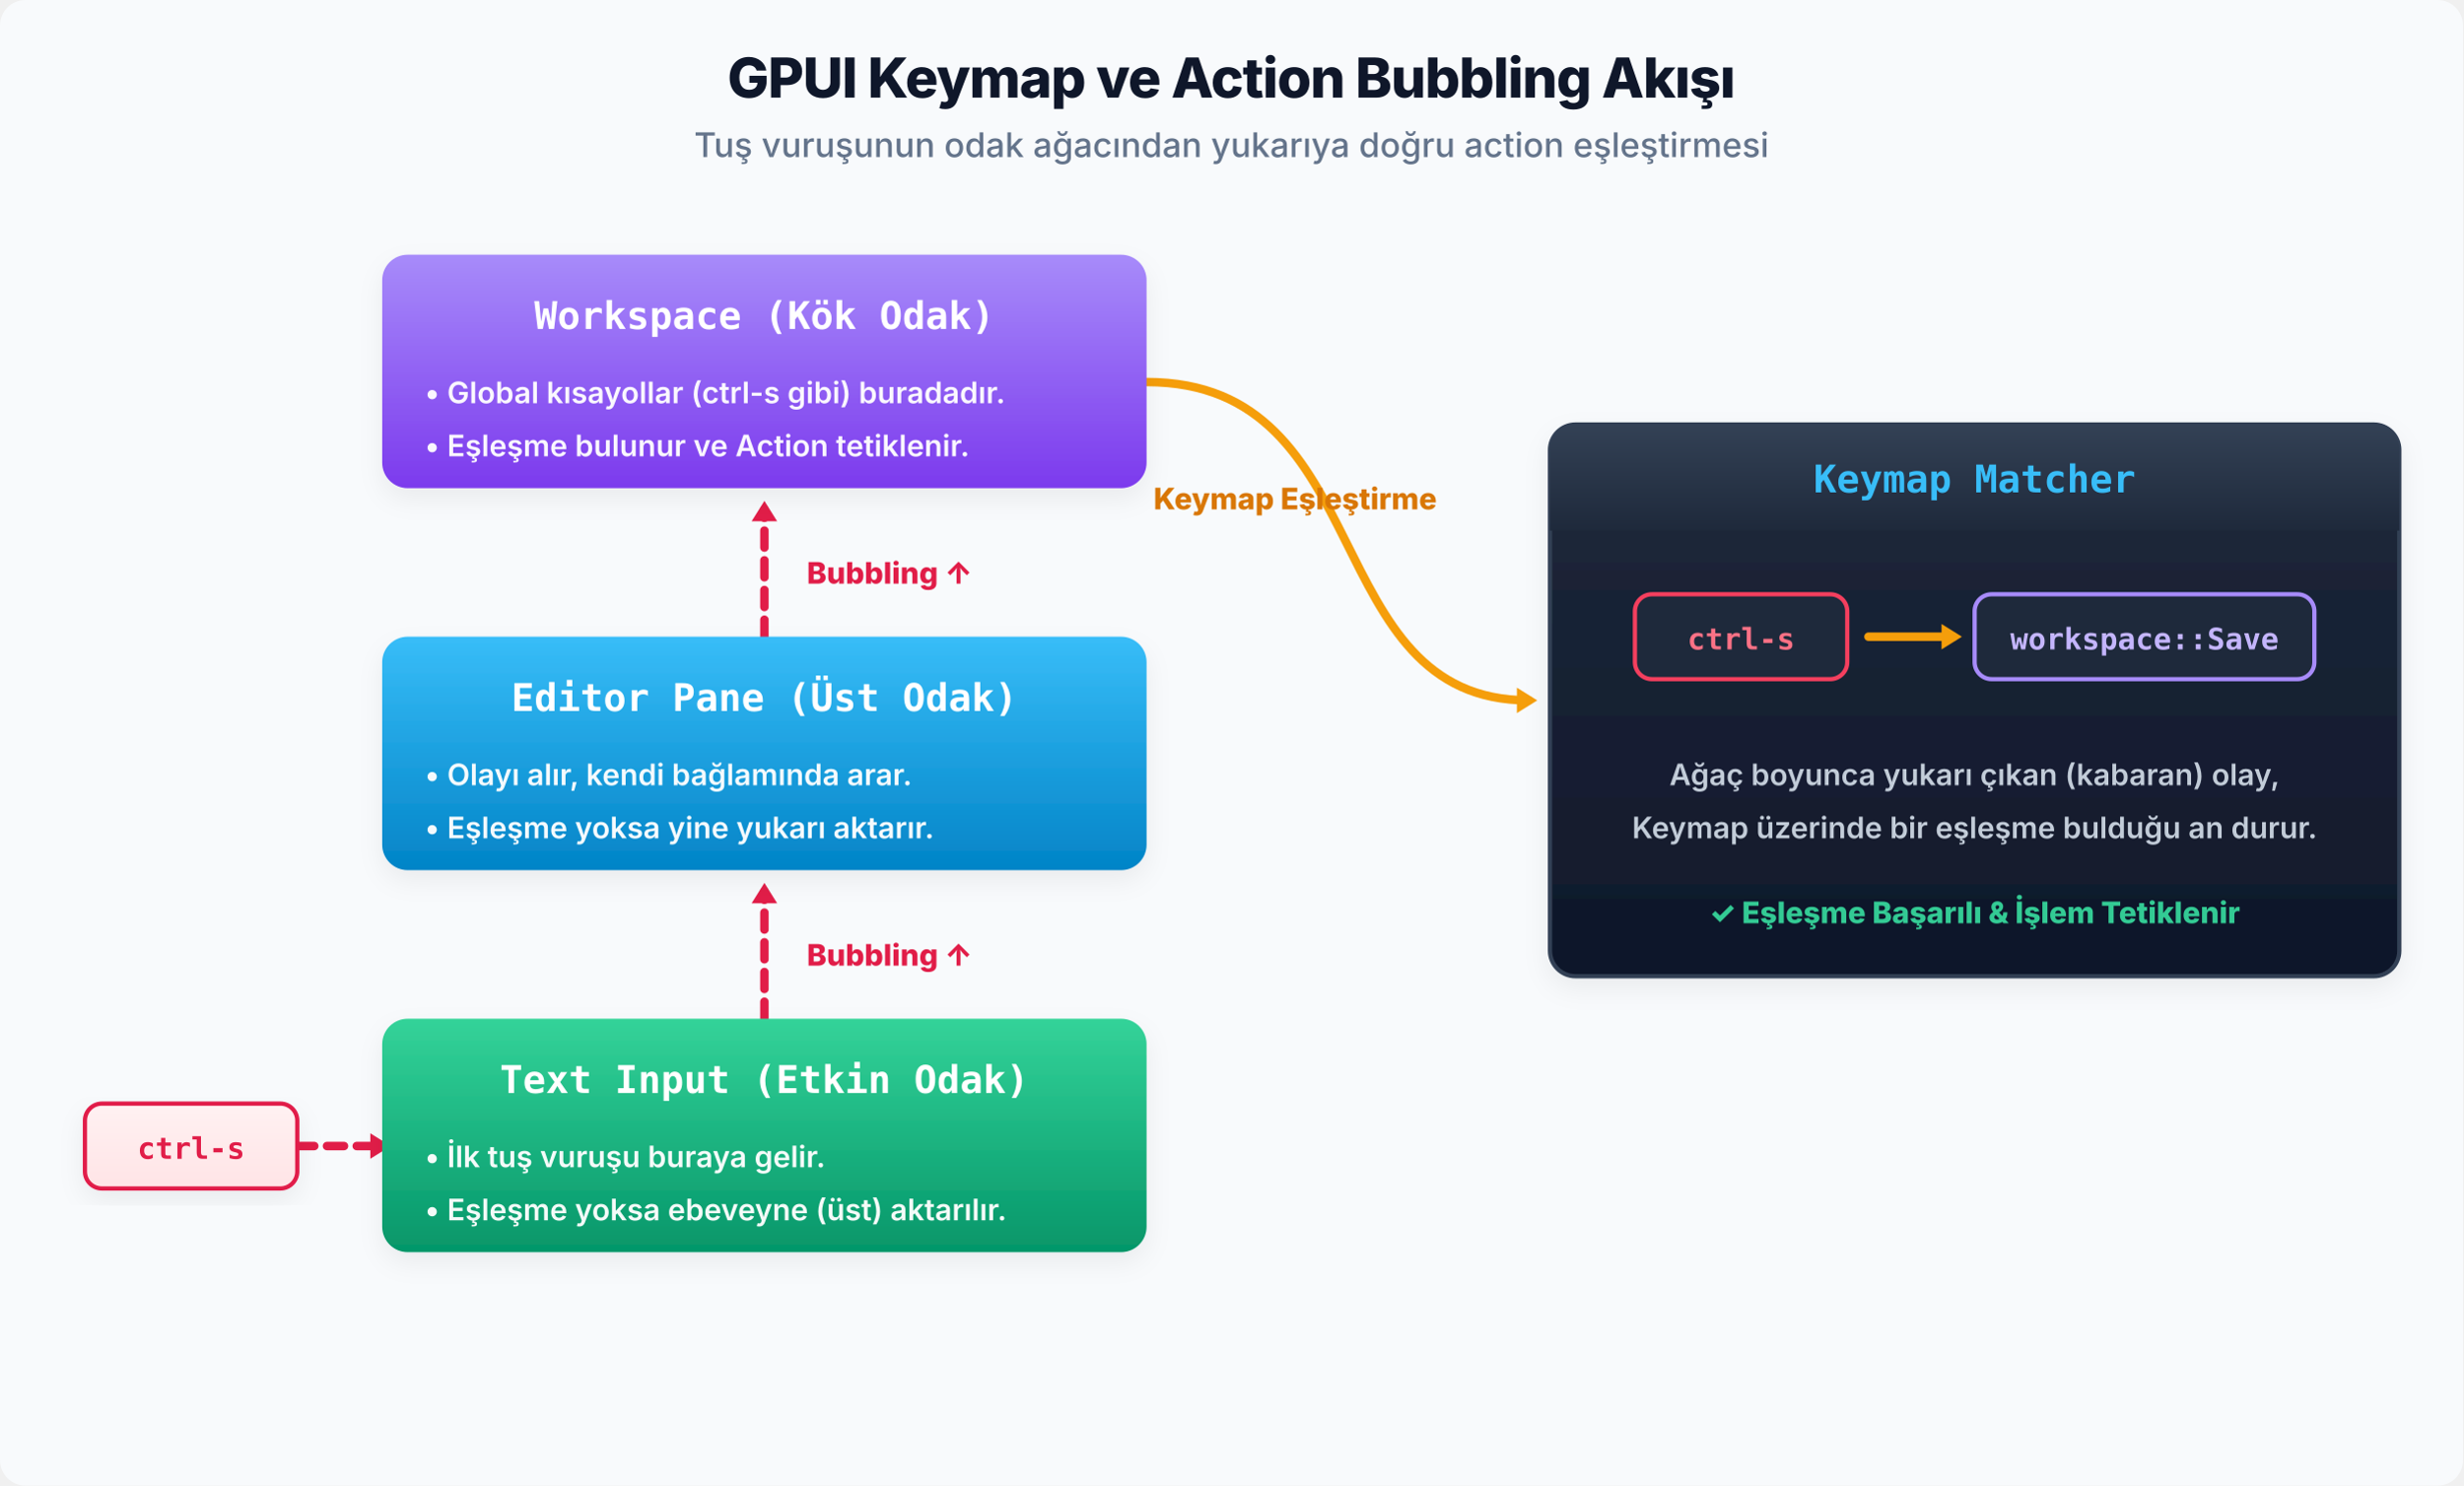
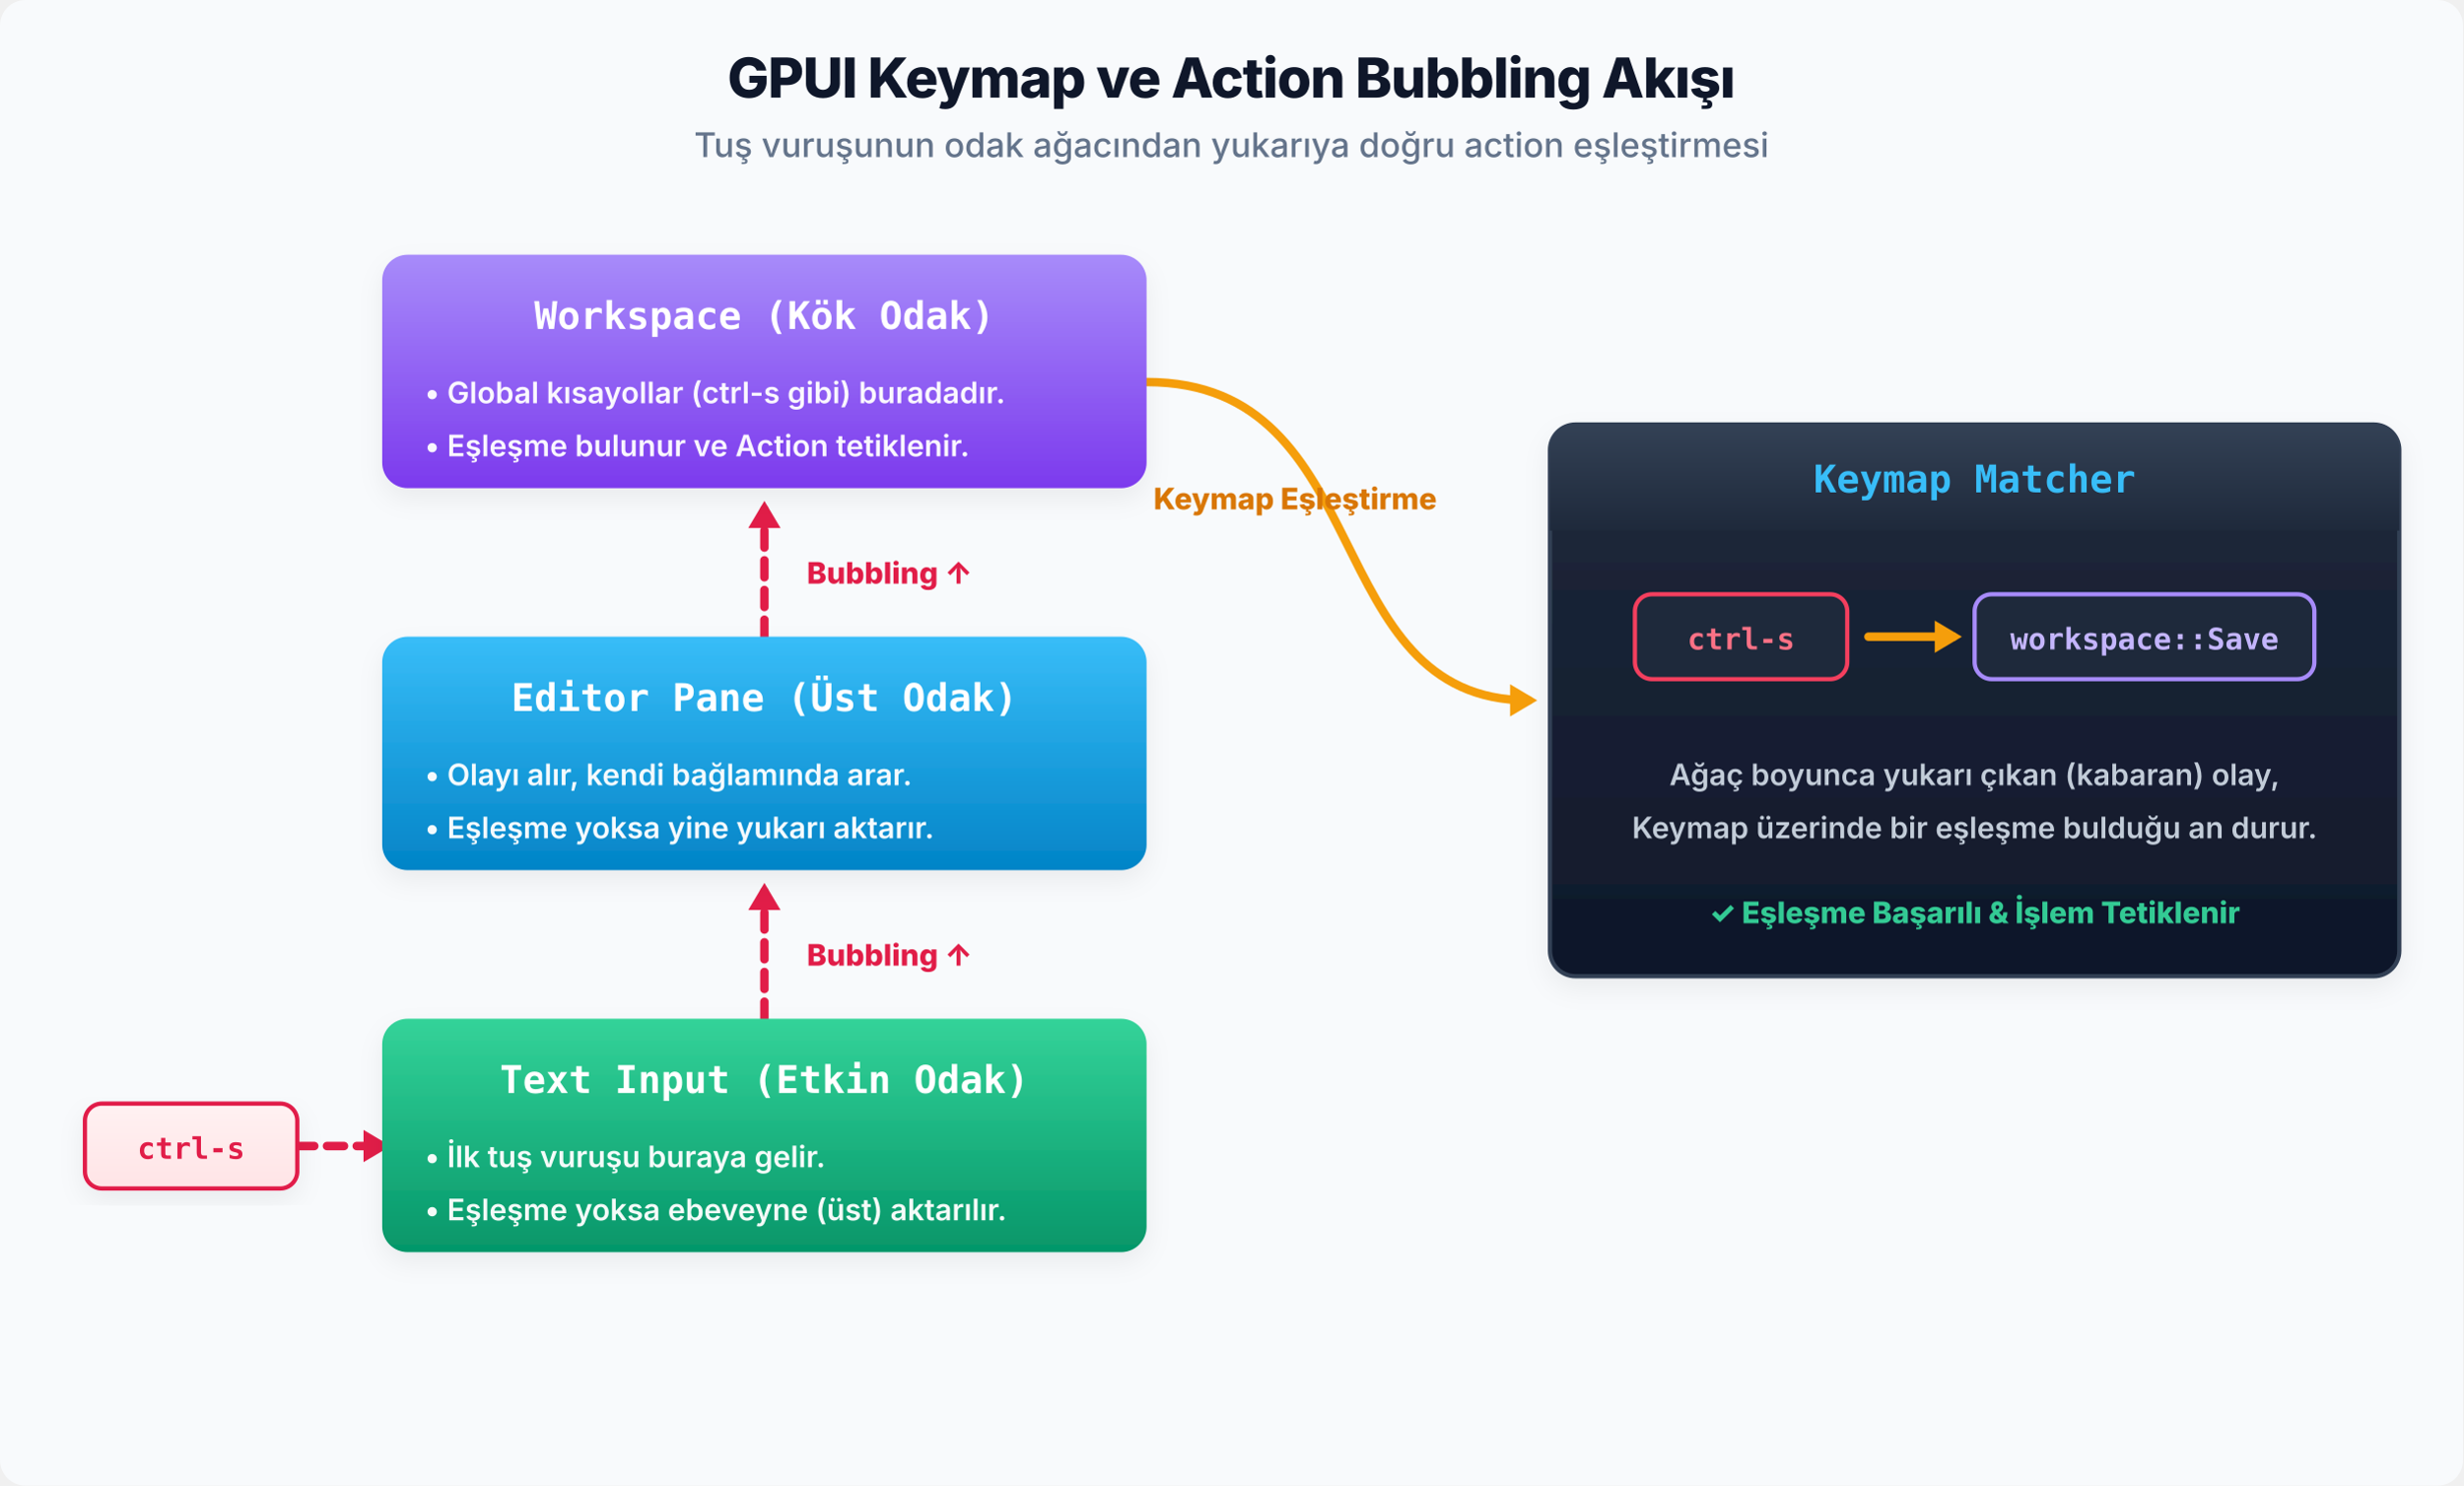
<svg xmlns="http://www.w3.org/2000/svg" viewBox="0 0 1160 700">
  <defs>
    <filter id="shadow" x="-20%" y="-20%" width="140%" height="140%">
      <feDropShadow dx="0" dy="5" stdDeviation="6" flood-color="#0f172a" flood-opacity="0.06" />
    </filter>
    <filter id="glow" x="-40%" y="-40%" width="180%" height="180%">
      <feDropShadow dx="0" dy="0" stdDeviation="4" flood-color="#38bdf8" flood-opacity="0.7" />
    </filter>
-     <marker id="arrow" viewBox="0 0 1 1" refX="0.4" refY="0" markerWidth="1" markerHeight="1" orient="auto-start-reverse" overflow="visible" preserveAspectRatio="xMidYMid">
-       <path d="M 1.4 0 L -1 1.5 L -1 -1.5 Z" fill="#64748b" />
+     <marker id="arrow" viewBox="0 0 1 1" refX="0.6" refY="0" markerWidth="1" markerHeight="1" orient="auto-start-reverse" overflow="visible" preserveAspectRatio="xMidYMid">
+       <path d="M 1.6 0 L -1.6 1.9 L -1.6 -1.9 Z" fill="#64748b" />
    </marker>
-     <marker id="arrowRed" viewBox="0 0 1 1" refX="0.4" refY="0" markerWidth="1" markerHeight="1" orient="auto-start-reverse" overflow="visible" preserveAspectRatio="xMidYMid">
-       <path d="M 1.4 0 L -1 1.5 L -1 -1.5 Z" fill="#e11d48" />
+     <marker id="arrowRed" viewBox="0 0 1 1" refX="0.6" refY="0" markerWidth="1" markerHeight="1" orient="auto-start-reverse" overflow="visible" preserveAspectRatio="xMidYMid">
+       <path d="M 1.6 0 L -1.6 1.9 L -1.6 -1.9 Z" fill="#e11d48" />
    </marker>
-     <marker id="arrowAmber" viewBox="0 0 1 1" refX="0.4" refY="0" markerWidth="1" markerHeight="1" orient="auto-start-reverse" overflow="visible" preserveAspectRatio="xMidYMid">
-       <path d="M 1.4 0 L -1 1.5 L -1 -1.5 Z" fill="#f59e0b" />
+     <marker id="arrowAmber" viewBox="0 0 1 1" refX="0.6" refY="0" markerWidth="1" markerHeight="1" orient="auto-start-reverse" overflow="visible" preserveAspectRatio="xMidYMid">
+       <path d="M 1.6 0 L -1.6 1.9 L -1.6 -1.9 Z" fill="#f59e0b" />
    </marker>
    <linearGradient id="g-green" x1="0" y1="0" x2="0" y2="1">
      <stop offset="0" stop-color="#34d399" />
      <stop offset="1" stop-color="#059669" />
    </linearGradient>
    <linearGradient id="g-sky" x1="0" y1="0" x2="0" y2="1">
      <stop offset="0" stop-color="#38bdf8" />
      <stop offset="1" stop-color="#0284c7" />
    </linearGradient>
    <linearGradient id="g-violet" x1="0" y1="0" x2="0" y2="1">
      <stop offset="0" stop-color="#a78bfa" />
      <stop offset="1" stop-color="#7c3aed" />
    </linearGradient>
    <linearGradient id="g-panel" x1="0" y1="0" x2="0" y2="1">
      <stop offset="0" stop-color="#1e293b" />
      <stop offset="1" stop-color="#0f172a" />
    </linearGradient>
    <linearGradient id="g-head" x1="0" y1="0" x2="0" y2="1">
      <stop offset="0" stop-color="#334155" />
      <stop offset="1" stop-color="#1e293b" />
    </linearGradient>
    <linearGradient id="g-chip" x1="0" y1="0" x2="0" y2="1">
      <stop offset="0" stop-color="#fff1f2" />
      <stop offset="1" stop-color="#ffe4e6" />
    </linearGradient>
    <style>
      .bg { fill: #f8fafc; }
      .title { font: 800 26px system-ui, -apple-system, sans-serif; fill: #0f172a; letter-spacing: -0.5px; text-anchor: middle; }
      .sub { font: 500 16px system-ui, -apple-system, sans-serif; fill: #64748b; text-anchor: middle; }

      .c-title { font: 800 18px ui-monospace, SFMono-Regular, monospace; fill: #ffffff; text-anchor: middle; }
      .c-body { font: 600 14px system-ui, -apple-system, sans-serif; fill: #ffffff; opacity: 0.95; }

      .mono { font: 700 14px ui-monospace, SFMono-Regular, monospace; }
      .card { filter: url(#shadow); }

      .event-arrow { stroke: #e11d48; stroke-width: 4; fill: none; stroke-dasharray: 8 6; marker-end: url(#arrowRed); stroke-linecap: round; stroke-linejoin: round; }
      .match-arrow { stroke: #f59e0b; stroke-width: 4; fill: none; marker-end: url(#arrowAmber); stroke-linecap: round; stroke-linejoin: round; }

      .edge-red { font: 800 14px system-ui, -apple-system, sans-serif; fill: #e11d48; }
      .edge-amber { font: 800 14px system-ui, -apple-system, sans-serif; fill: #d97706; }

      /* Akan kabarma çizgileri (yukarı doğru) */
      .flow { animation: flow 2.2s linear infinite; }
      @keyframes flow { to { stroke-dashoffset: -28; } }

      /* Sıralı vurgu: kabarma sırası 1-&gt;2-&gt;3 */
      .pulse1 { animation: pulse 9s ease-in-out infinite; }
      .pulse2 { animation: pulse 9s ease-in-out infinite; animation-delay: 3s; }
      .pulse3 { animation: pulse 9s ease-in-out infinite; animation-delay: 6s; }
      @keyframes pulse {
        0%, 100% { opacity: 1; }
        8% { opacity: 1; }
        18% { opacity: 0.78; }
        33% { opacity: 1; }
      }

      /* Eşleşme paneli nabzı */
      .match-glow { animation: matchglow 9s ease-in-out infinite; animation-delay: 6.4s; }
      @keyframes matchglow {
        0%, 55%, 100% { opacity: 1; filter: url(#shadow); }
        70% { opacity: 1; filter: url(#glow); }
        85% { opacity: 1; filter: url(#shadow); }
      }

      @media (prefers-reduced-motion: reduce) {
        .flow, .pulse1, .pulse2, .pulse3, .match-glow { animation: none; }
      }
    </style>
  </defs>
  <rect width="100%" height="100%" rx="12" class="bg" />
  <text x="580" y="46" class="title">GPUI Keymap ve Action Bubbling Akışı</text>
  <text x="580" y="74" class="sub">Tuş vuruşunun odak ağacından yukarıya doğru action eşleştirmesi</text>
  <path d="M 140 540 H 180" class="event-arrow flow" />
  <path d="M 360 480 V 420" class="event-arrow flow" />
  <text x="380" y="455" class="edge-red">Bubbling ↑</text>
  <path d="M 360 300 V 240" class="event-arrow flow" />
  <text x="380" y="275" class="edge-red">Bubbling ↑</text>
  <path d="M 540 180 C 650 180 620 330 720 330" class="match-arrow" />
  <text x="610" y="240" text-anchor="middle" class="edge-amber">Keymap Eşleştirme</text>
  <rect x="40" y="520" width="100" height="40" rx="8" fill="url(#g-chip)" stroke="#e11d48" stroke-width="2" class="card" />
  <text x="90" y="546" text-anchor="middle" class="mono" style="fill:#e11d48">ctrl-s</text>
  <g transform="translate(180, 480)" class="pulse1">
    <rect width="360" height="110" rx="12" fill="url(#g-green)" class="card" />
    <text x="180" y="35" class="c-title">Text Input (Etkin Odak)</text>
    <text x="20" y="70" class="c-body">• İlk tuş vuruşu buraya gelir.</text>
    <text x="20" y="95" class="c-body">• Eşleşme yoksa ebeveyne (üst) aktarılır.</text>
  </g>
  <g transform="translate(180, 300)" class="pulse2">
    <rect width="360" height="110" rx="12" fill="url(#g-sky)" class="card" />
    <text x="180" y="35" class="c-title">Editor Pane (Üst Odak)</text>
    <text x="20" y="70" class="c-body">• Olayı alır, kendi bağlamında arar.</text>
    <text x="20" y="95" class="c-body">• Eşleşme yoksa yine yukarı aktarır.</text>
  </g>
  <g transform="translate(180, 120)" class="pulse3">
    <rect width="360" height="110" rx="12" fill="url(#g-violet)" class="card" />
    <text x="180" y="35" class="c-title">Workspace (Kök Odak)</text>
    <text x="20" y="70" class="c-body">• Global kısayollar (ctrl-s gibi) buradadır.</text>
    <text x="20" y="95" class="c-body">• Eşleşme bulunur ve Action tetiklenir.</text>
  </g>
  <g transform="translate(730, 200)" class="match-glow">
    <rect width="400" height="260" rx="12" fill="url(#g-panel)" stroke="#334155" stroke-width="2" class="card" />
    <path d="M 0 12 A 12 12 0 0 1 12 0 H 388 A 12 12 0 0 1 400 12 V 50 H 0 Z" fill="url(#g-head)" />
    <text x="200" y="32" text-anchor="middle" class="c-title" style="fill:#38bdf8">Keymap Matcher</text>
    <rect x="40" y="80" width="100" height="40" rx="8" fill="#1e293b" stroke="#f43f5e" stroke-width="2" />
    <text x="90" y="106" text-anchor="middle" class="mono" style="fill:#fb7185">ctrl-s</text>
    <rect x="200" y="80" width="160" height="40" rx="8" fill="#1e293b" stroke="#a78bfa" stroke-width="2" />
    <text x="280" y="106" text-anchor="middle" class="mono" style="fill:#c4b5fd">workspace::Save</text>
    <path d="M 150 100 H 190" class="match-arrow" />
    <text x="200" y="170" text-anchor="middle" class="c-body" style="fill:#cbd5e1">Ağaç boyunca yukarı çıkan (kabaran) olay,</text>
    <text x="200" y="195" text-anchor="middle" class="c-body" style="fill:#cbd5e1">Keymap üzerinde bir eşleşme bulduğu an durur.</text>
    <text x="200" y="235" text-anchor="middle" class="c-body" style="fill:#34d399; font-weight:800">✓ Eşleşme Başarılı &amp; İşlem Tetiklenir</text>
  </g>
</svg>
